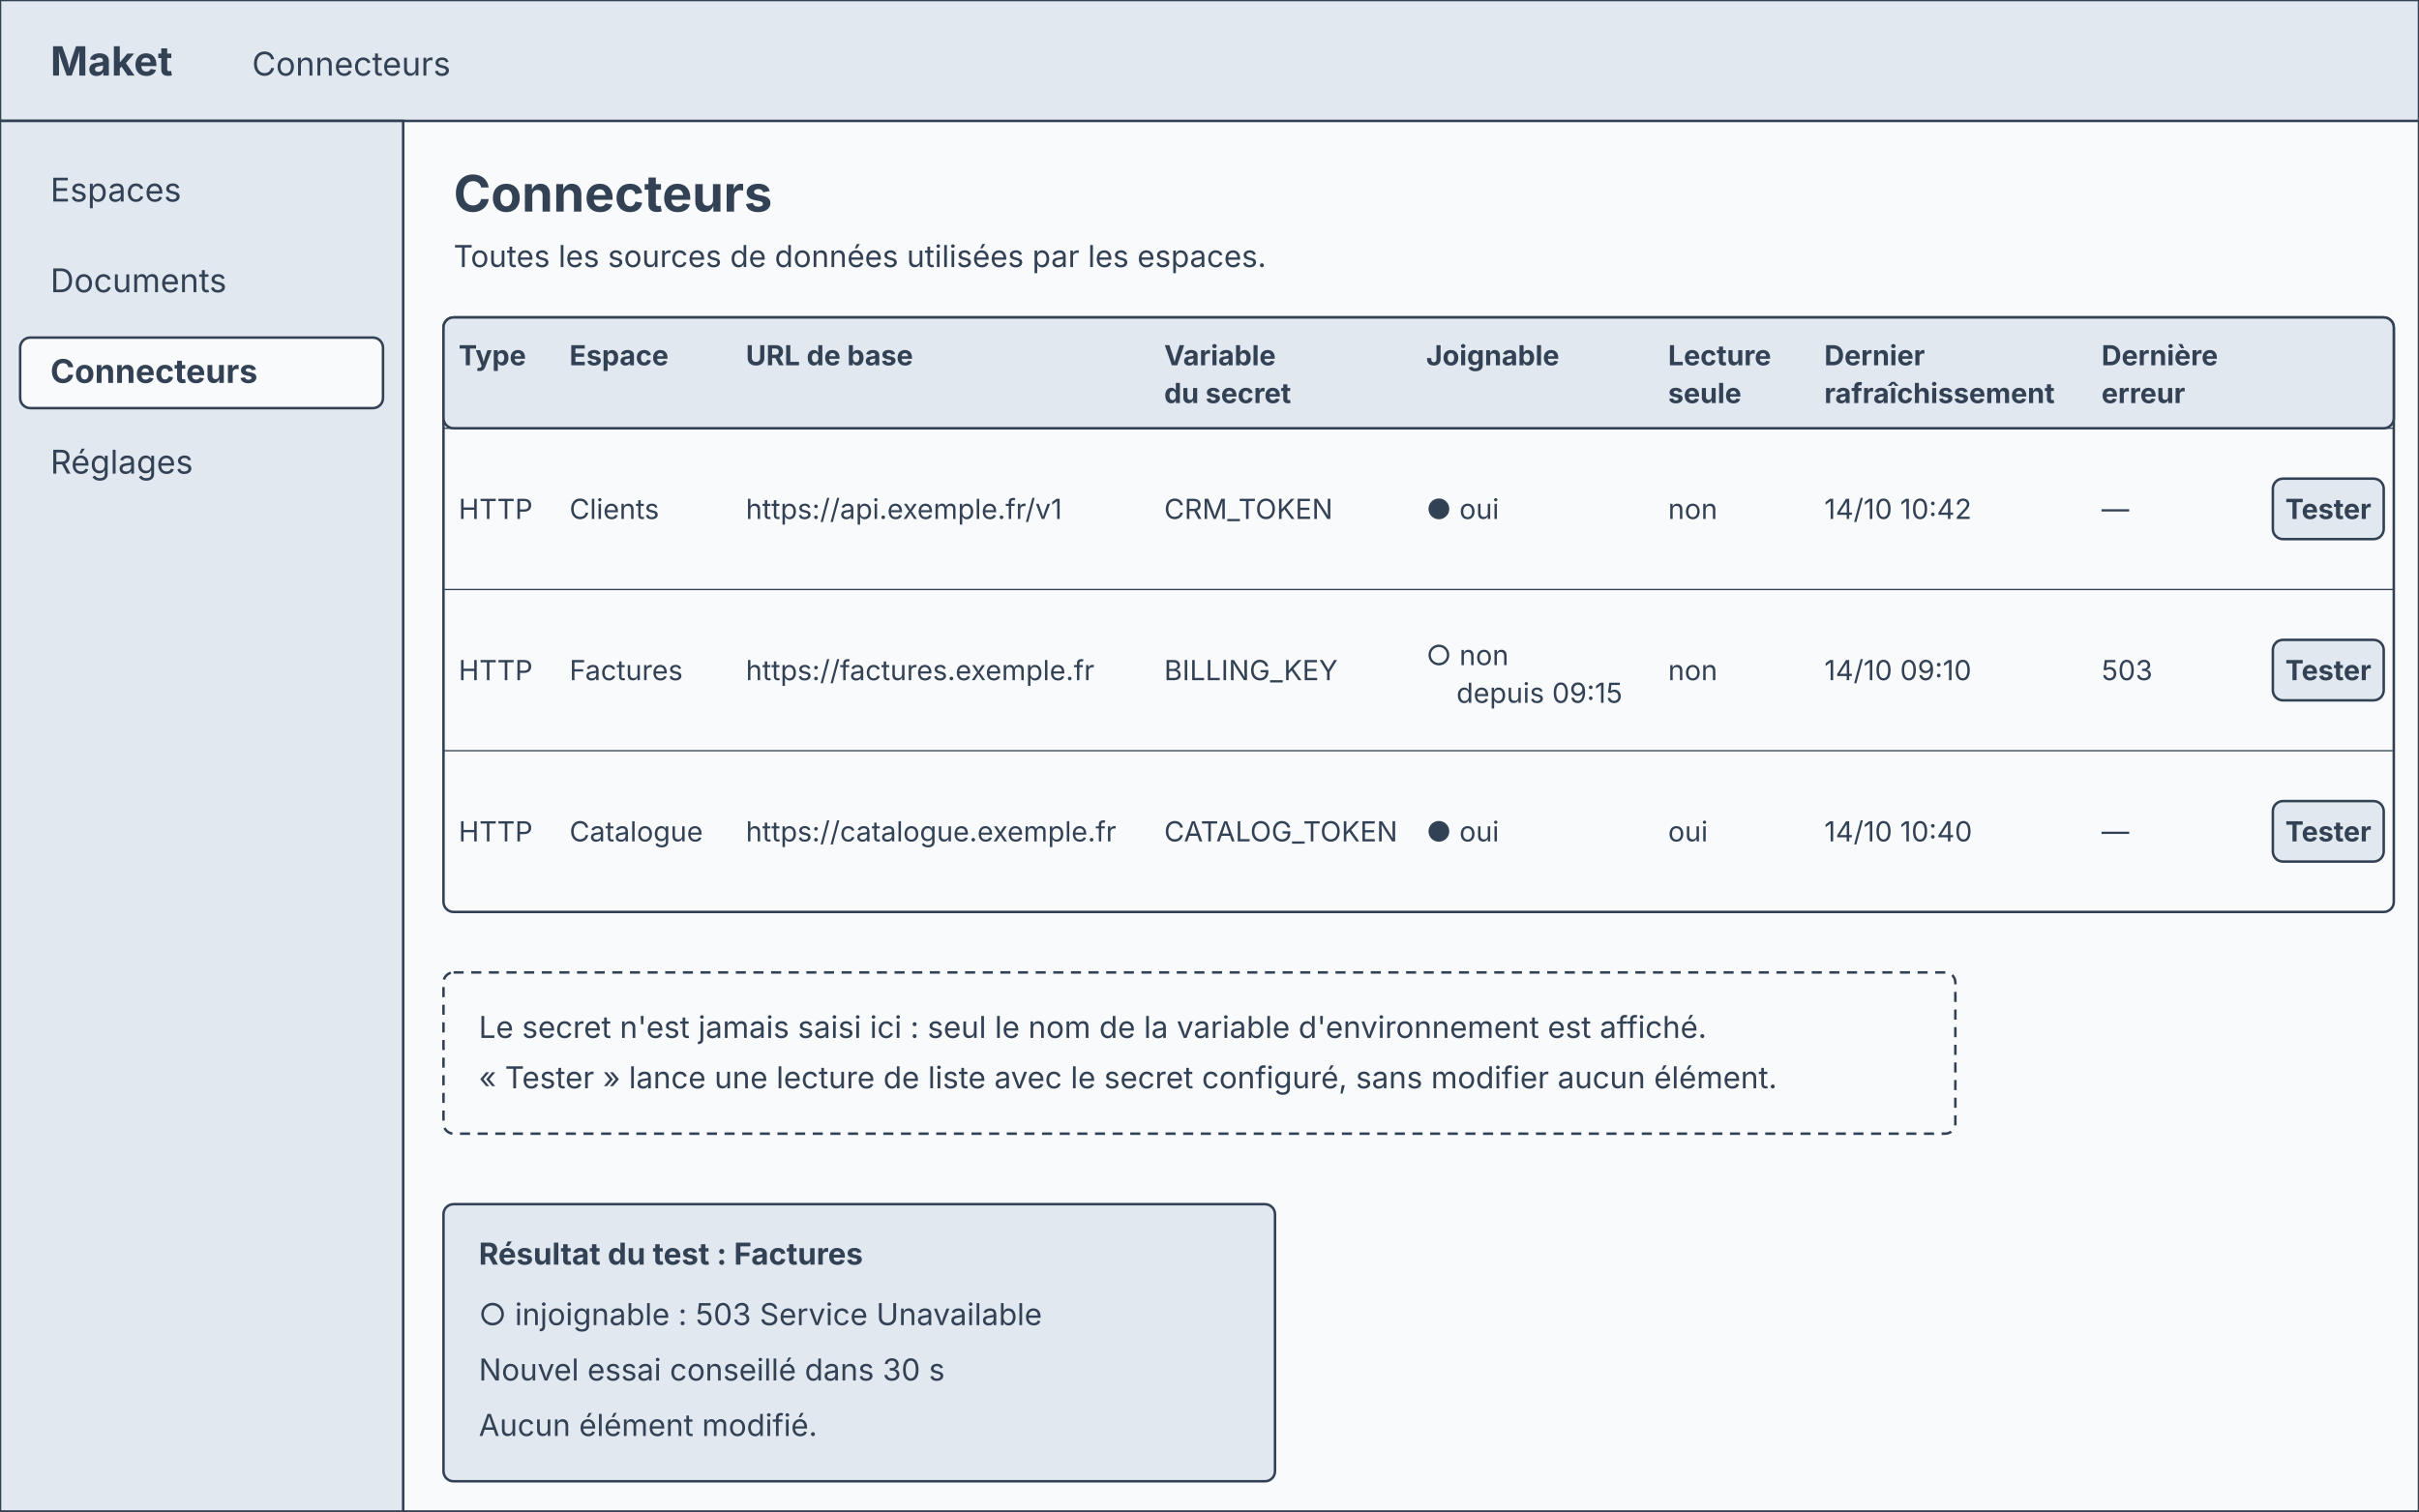
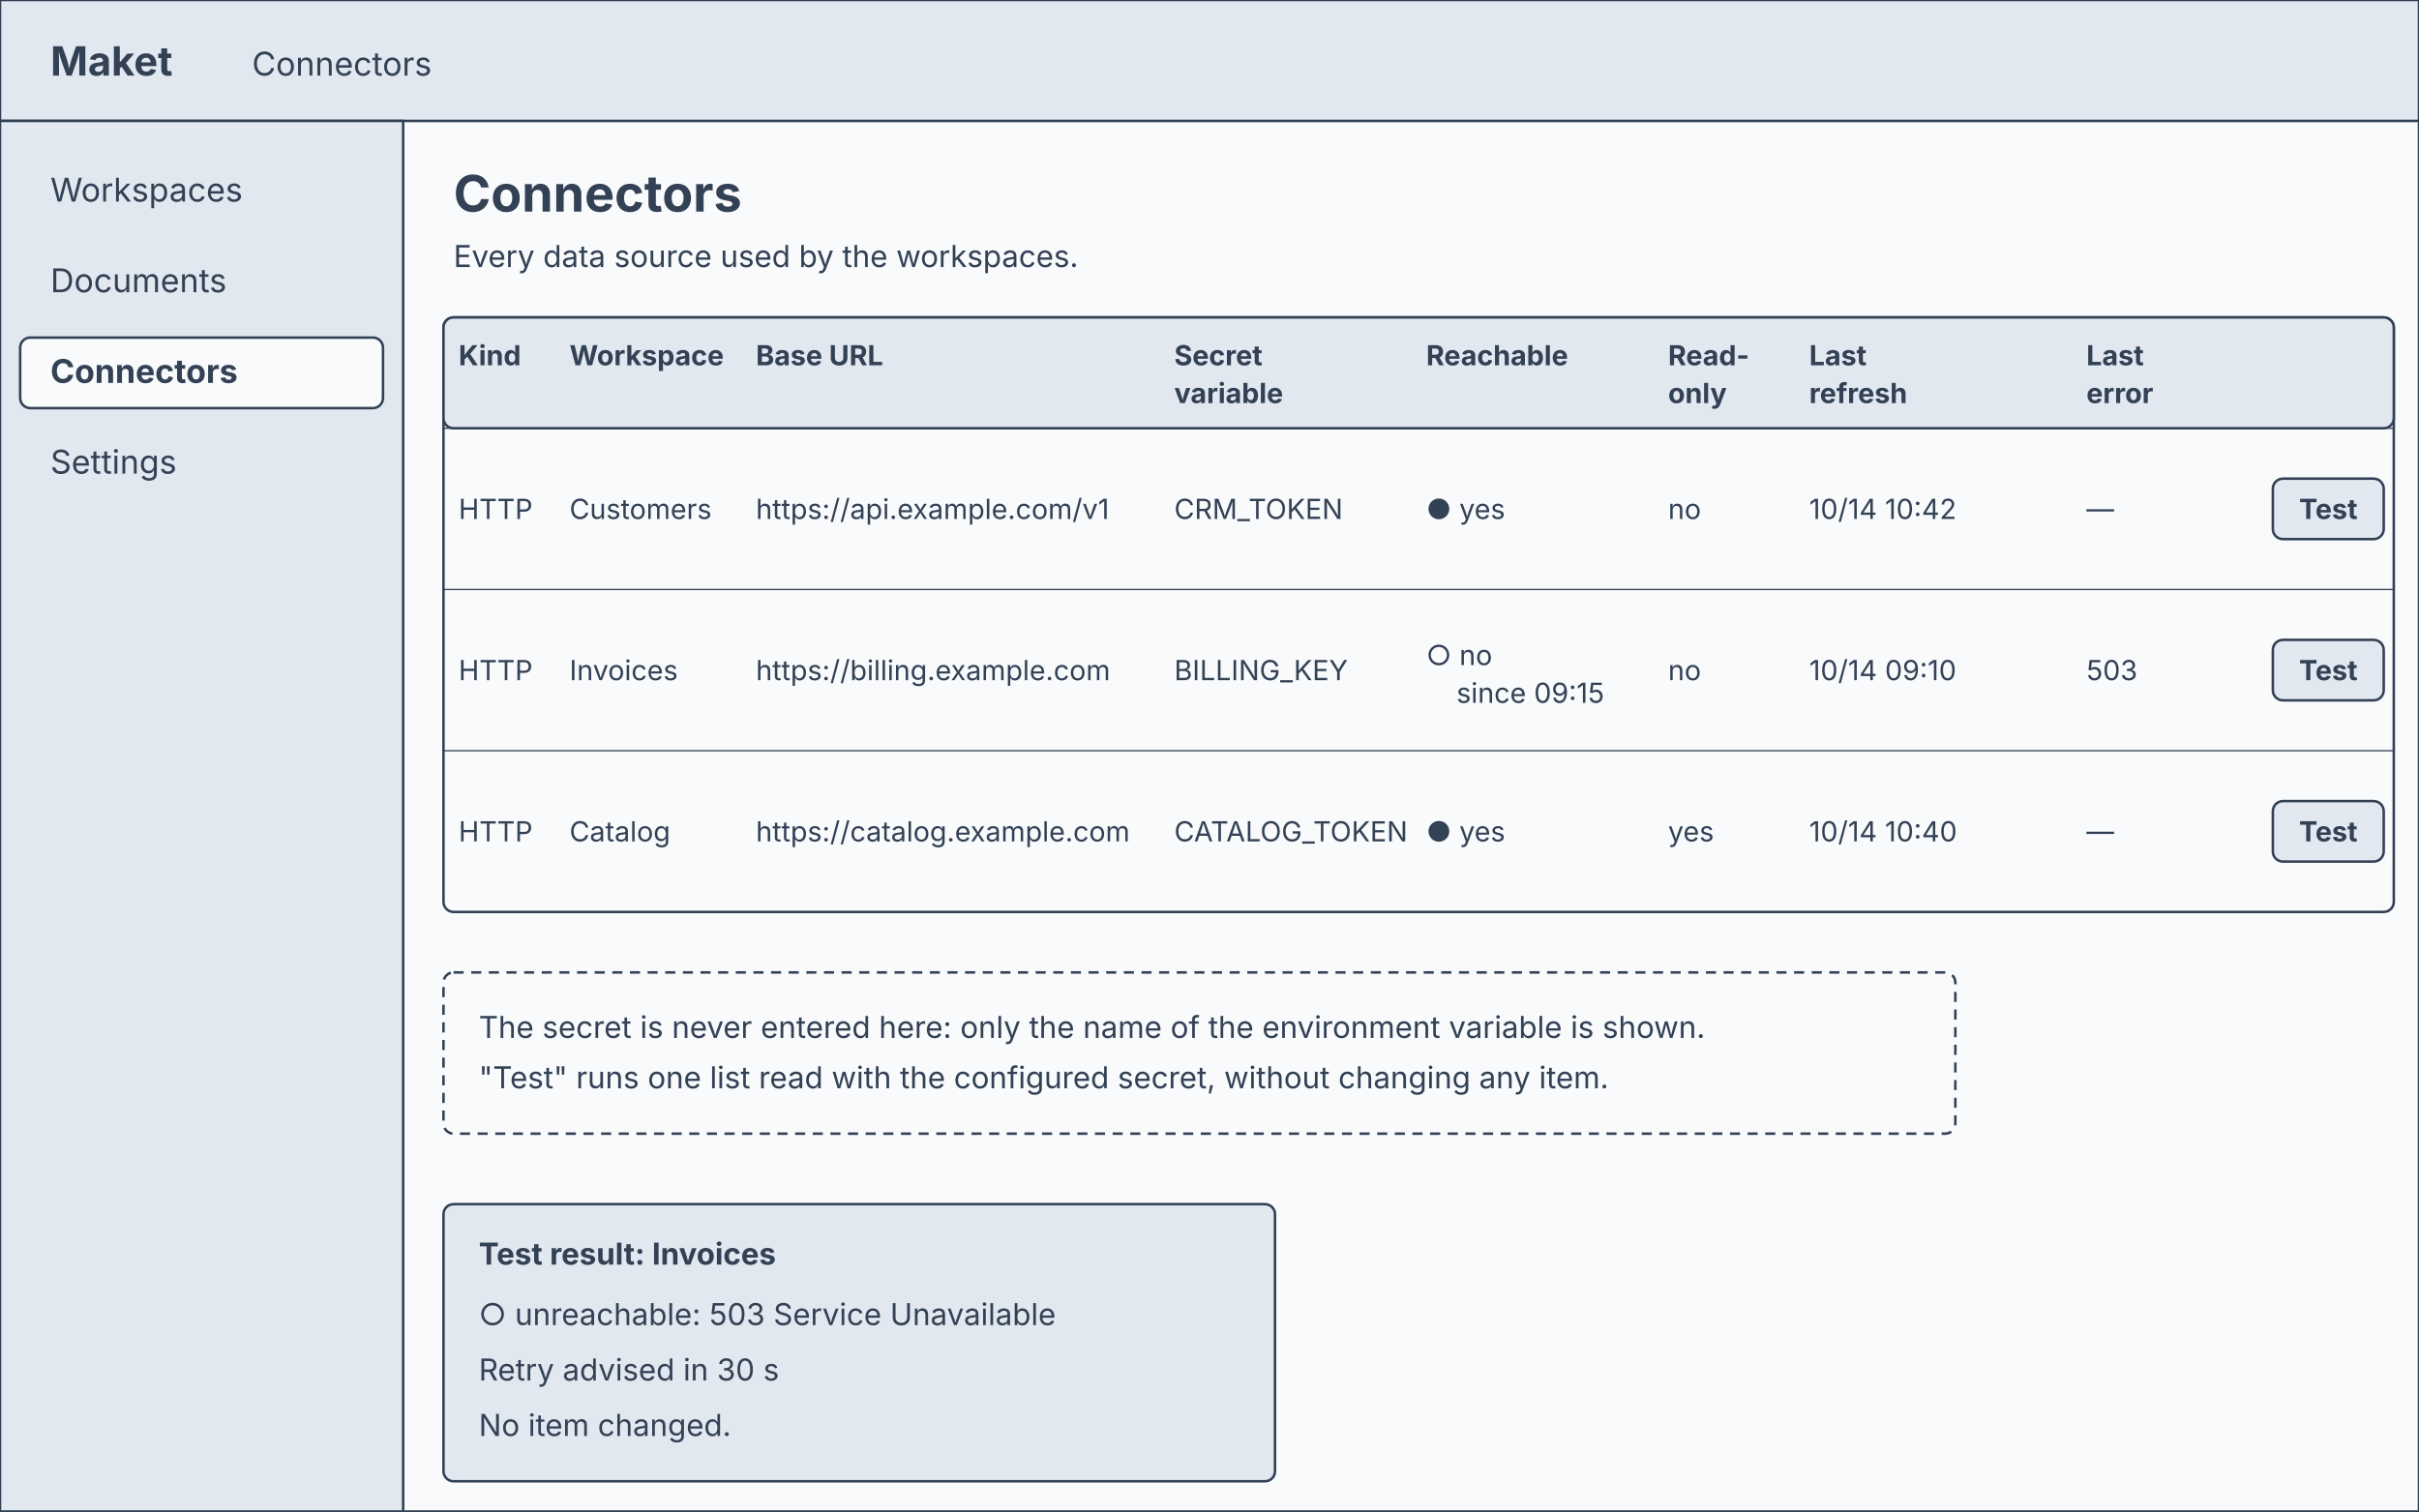
<svg xmlns="http://www.w3.org/2000/svg" viewBox="0 0 960 600" width="960" height="600" font-family="system-ui, -apple-system, 'Segoe UI', sans-serif">
  <rect x="0" y="0" width="960" height="600" rx="0" fill="#f8fafc" stroke="#334155" stroke-width="1" />
  <rect x="0" y="0" width="960" height="48" rx="0" fill="#e2e8f0" stroke="#334155" stroke-width="1" />
  <text x="20" y="30" font-size="16" font-weight="bold" text-anchor="start" fill="#334155">Maket</text>
-   <text x="100" y="30" font-size="13" font-weight="normal" text-anchor="start" fill="#334155">Connecteurs</text>
+   <text x="100" y="30" font-size="13" font-weight="normal" text-anchor="start" fill="#334155">Connectors</text>
  <rect x="0" y="48" width="160" height="552" rx="0" fill="#e2e8f0" stroke="#334155" stroke-width="1" />
-   <text x="20" y="80" font-size="13" font-weight="normal" text-anchor="start" fill="#334155">Espaces</text>
+   <text x="20" y="80" font-size="13" font-weight="normal" text-anchor="start" fill="#334155">Workspaces</text>
  <text x="20" y="116" font-size="13" font-weight="normal" text-anchor="start" fill="#334155">Documents</text>
  <rect x="8" y="134" width="144" height="28" rx="4" fill="#f8fafc" stroke="#334155" stroke-width="1" />
-   <text x="20" y="152" font-size="13" font-weight="bold" text-anchor="start" fill="#334155">Connecteurs</text>
-   <text x="20" y="188" font-size="13" font-weight="normal" text-anchor="start" fill="#334155">Réglages</text>
-   <text x="180" y="84" font-size="20" font-weight="bold" text-anchor="start" fill="#334155">Connecteurs</text>
-   <text x="180" y="106" font-size="12" font-weight="normal" text-anchor="start" fill="#334155">Toutes les sources de données utilisées par les espaces.</text>
+   <text x="20" y="152" font-size="13" font-weight="bold" text-anchor="start" fill="#334155">Connectors</text>
+   <text x="20" y="188" font-size="13" font-weight="normal" text-anchor="start" fill="#334155">Settings</text>
+   <text x="180" y="84" font-size="20" font-weight="bold" text-anchor="start" fill="#334155">Connectors</text>
+   <text x="180" y="106" font-size="12" font-weight="normal" text-anchor="start" fill="#334155">Every data source used by the workspaces.</text>
  <rect x="176" y="126" width="774" height="236" rx="4" fill="#f8fafc" stroke="#334155" stroke-width="1" />
  <rect x="176" y="126" width="774" height="44" rx="4" fill="#e2e8f0" stroke="#334155" stroke-width="1" />
-   <text x="182" y="145" font-size="11" font-weight="bold" text-anchor="start" fill="#334155">Type</text>
-   <text x="226" y="145" font-size="11" font-weight="bold" text-anchor="start" fill="#334155">Espace</text>
-   <text x="296" y="145" font-size="11" font-weight="bold" text-anchor="start" fill="#334155">URL de base</text>
-   <text x="462" y="145" font-size="11" font-weight="bold" text-anchor="start" fill="#334155">Variable</text>
-   <text x="462" y="160" font-size="11" font-weight="bold" text-anchor="start" fill="#334155">du secret</text>
-   <text x="566" y="145" font-size="11" font-weight="bold" text-anchor="start" fill="#334155">Joignable</text>
-   <text x="662" y="145" font-size="11" font-weight="bold" text-anchor="start" fill="#334155">Lecture</text>
-   <text x="662" y="160" font-size="11" font-weight="bold" text-anchor="start" fill="#334155">seule</text>
-   <text x="724" y="145" font-size="11" font-weight="bold" text-anchor="start" fill="#334155">Dernier</text>
-   <text x="724" y="160" font-size="11" font-weight="bold" text-anchor="start" fill="#334155">rafraîchissement</text>
-   <text x="834" y="145" font-size="11" font-weight="bold" text-anchor="start" fill="#334155">Dernière</text>
-   <text x="834" y="160" font-size="11" font-weight="bold" text-anchor="start" fill="#334155">erreur</text>
+   <text x="182" y="145" font-size="11" font-weight="bold" text-anchor="start" fill="#334155">Kind</text>
+   <text x="226" y="145" font-size="11" font-weight="bold" text-anchor="start" fill="#334155">Workspace</text>
+   <text x="300" y="145" font-size="11" font-weight="bold" text-anchor="start" fill="#334155">Base URL</text>
+   <text x="466" y="145" font-size="11" font-weight="bold" text-anchor="start" fill="#334155">Secret</text>
+   <text x="466" y="160" font-size="11" font-weight="bold" text-anchor="start" fill="#334155">variable</text>
+   <text x="566" y="145" font-size="11" font-weight="bold" text-anchor="start" fill="#334155">Reachable</text>
+   <text x="662" y="145" font-size="11" font-weight="bold" text-anchor="start" fill="#334155">Read-</text>
+   <text x="662" y="160" font-size="11" font-weight="bold" text-anchor="start" fill="#334155">only</text>
+   <text x="718" y="145" font-size="11" font-weight="bold" text-anchor="start" fill="#334155">Last</text>
+   <text x="718" y="160" font-size="11" font-weight="bold" text-anchor="start" fill="#334155">refresh</text>
+   <text x="828" y="145" font-size="11" font-weight="bold" text-anchor="start" fill="#334155">Last</text>
+   <text x="828" y="160" font-size="11" font-weight="bold" text-anchor="start" fill="#334155">error</text>
  <text x="904" y="145" font-size="11" font-weight="bold" text-anchor="start" fill="#334155" />
  <line x1="176" y1="170" x2="950" y2="170" stroke="#334155" stroke-width="0.5" />
  <text x="182" y="206" font-size="11" font-weight="normal" text-anchor="start" fill="#334155">HTTP</text>
-   <text x="226" y="206" font-size="11" font-weight="normal" text-anchor="start" fill="#334155">Clients</text>
-   <text x="296" y="206" font-size="11" font-weight="normal" text-anchor="start" fill="#334155">https://api.exemple.fr/v1</text>
-   <text x="462" y="206" font-size="11" font-weight="normal" text-anchor="start" fill="#334155">CRM_TOKEN</text>
-   <text x="566" y="206" font-size="11" font-weight="normal" text-anchor="start" fill="#334155">● oui</text>
-   <text x="662" y="206" font-size="11" font-weight="normal" text-anchor="start" fill="#334155">non</text>
-   <text x="724" y="206" font-size="11" font-weight="normal" text-anchor="start" fill="#334155">14/10 10:42</text>
-   <text x="834" y="206" font-size="11" font-weight="normal" text-anchor="start" fill="#334155">—</text>
+   <text x="226" y="206" font-size="11" font-weight="normal" text-anchor="start" fill="#334155">Customers</text>
+   <text x="300" y="206" font-size="11" font-weight="normal" text-anchor="start" fill="#334155">https://api.example.com/v1</text>
+   <text x="466" y="206" font-size="11" font-weight="normal" text-anchor="start" fill="#334155">CRM_TOKEN</text>
+   <text x="566" y="206" font-size="11" font-weight="normal" text-anchor="start" fill="#334155">● yes</text>
+   <text x="662" y="206" font-size="11" font-weight="normal" text-anchor="start" fill="#334155">no</text>
+   <text x="718" y="206" font-size="11" font-weight="normal" text-anchor="start" fill="#334155">10/14 10:42</text>
+   <text x="828" y="206" font-size="11" font-weight="normal" text-anchor="start" fill="#334155">—</text>
  <rect x="902" y="190" width="44" height="24" rx="4" fill="#e2e8f0" stroke="#334155" stroke-width="1" />
-   <text x="924" y="206" font-size="11" font-weight="bold" text-anchor="middle" fill="#334155">Tester</text>
+   <text x="924" y="206" font-size="11" font-weight="bold" text-anchor="middle" fill="#334155">Test</text>
  <line x1="176" y1="234" x2="950" y2="234" stroke="#334155" stroke-width="0.5" />
  <text x="182" y="270" font-size="11" font-weight="normal" text-anchor="start" fill="#334155">HTTP</text>
-   <text x="226" y="270" font-size="11" font-weight="normal" text-anchor="start" fill="#334155">Factures</text>
-   <text x="296" y="270" font-size="11" font-weight="normal" text-anchor="start" fill="#334155">https://factures.exemple.fr</text>
-   <text x="462" y="270" font-size="11" font-weight="normal" text-anchor="start" fill="#334155">BILLING_KEY</text>
-   <text x="566" y="264" font-size="11" font-weight="normal" text-anchor="start" fill="#334155">○ non</text>
-   <text x="578" y="279" font-size="11" font-weight="normal" text-anchor="start" fill="#334155">depuis 09:15</text>
-   <text x="662" y="270" font-size="11" font-weight="normal" text-anchor="start" fill="#334155">non</text>
-   <text x="724" y="270" font-size="11" font-weight="normal" text-anchor="start" fill="#334155">14/10 09:10</text>
-   <text x="834" y="270" font-size="11" font-weight="normal" text-anchor="start" fill="#334155">503</text>
+   <text x="226" y="270" font-size="11" font-weight="normal" text-anchor="start" fill="#334155">Invoices</text>
+   <text x="300" y="270" font-size="11" font-weight="normal" text-anchor="start" fill="#334155">https://billing.example.com</text>
+   <text x="466" y="270" font-size="11" font-weight="normal" text-anchor="start" fill="#334155">BILLING_KEY</text>
+   <text x="566" y="264" font-size="11" font-weight="normal" text-anchor="start" fill="#334155">○ no</text>
+   <text x="578" y="279" font-size="11" font-weight="normal" text-anchor="start" fill="#334155">since 09:15</text>
+   <text x="662" y="270" font-size="11" font-weight="normal" text-anchor="start" fill="#334155">no</text>
+   <text x="718" y="270" font-size="11" font-weight="normal" text-anchor="start" fill="#334155">10/14 09:10</text>
+   <text x="828" y="270" font-size="11" font-weight="normal" text-anchor="start" fill="#334155">503</text>
  <rect x="902" y="254" width="44" height="24" rx="4" fill="#e2e8f0" stroke="#334155" stroke-width="1" />
-   <text x="924" y="270" font-size="11" font-weight="bold" text-anchor="middle" fill="#334155">Tester</text>
+   <text x="924" y="270" font-size="11" font-weight="bold" text-anchor="middle" fill="#334155">Test</text>
  <line x1="176" y1="298" x2="950" y2="298" stroke="#334155" stroke-width="0.5" />
  <text x="182" y="334" font-size="11" font-weight="normal" text-anchor="start" fill="#334155">HTTP</text>
-   <text x="226" y="334" font-size="11" font-weight="normal" text-anchor="start" fill="#334155">Catalogue</text>
-   <text x="296" y="334" font-size="11" font-weight="normal" text-anchor="start" fill="#334155">https://catalogue.exemple.fr</text>
-   <text x="462" y="334" font-size="11" font-weight="normal" text-anchor="start" fill="#334155">CATALOG_TOKEN</text>
-   <text x="566" y="334" font-size="11" font-weight="normal" text-anchor="start" fill="#334155">● oui</text>
-   <text x="662" y="334" font-size="11" font-weight="normal" text-anchor="start" fill="#334155">oui</text>
-   <text x="724" y="334" font-size="11" font-weight="normal" text-anchor="start" fill="#334155">14/10 10:40</text>
-   <text x="834" y="334" font-size="11" font-weight="normal" text-anchor="start" fill="#334155">—</text>
+   <text x="226" y="334" font-size="11" font-weight="normal" text-anchor="start" fill="#334155">Catalog</text>
+   <text x="300" y="334" font-size="11" font-weight="normal" text-anchor="start" fill="#334155">https://catalog.example.com</text>
+   <text x="466" y="334" font-size="11" font-weight="normal" text-anchor="start" fill="#334155">CATALOG_TOKEN</text>
+   <text x="566" y="334" font-size="11" font-weight="normal" text-anchor="start" fill="#334155">● yes</text>
+   <text x="662" y="334" font-size="11" font-weight="normal" text-anchor="start" fill="#334155">yes</text>
+   <text x="718" y="334" font-size="11" font-weight="normal" text-anchor="start" fill="#334155">10/14 10:40</text>
+   <text x="828" y="334" font-size="11" font-weight="normal" text-anchor="start" fill="#334155">—</text>
  <rect x="902" y="318" width="44" height="24" rx="4" fill="#e2e8f0" stroke="#334155" stroke-width="1" />
-   <text x="924" y="334" font-size="11" font-weight="bold" text-anchor="middle" fill="#334155">Tester</text>
+   <text x="924" y="334" font-size="11" font-weight="bold" text-anchor="middle" fill="#334155">Test</text>
  <rect x="176" y="386" width="600" height="64" rx="4" fill="#f8fafc" stroke="#334155" stroke-width="1" stroke-dasharray="4 3" />
-   <text x="190" y="412" font-size="12" font-weight="normal" text-anchor="start" fill="#334155">Le secret n'est jamais saisi ici : seul le nom de la variable d'environnement est affiché.</text>
-   <text x="190" y="432" font-size="12" font-weight="normal" text-anchor="start" fill="#334155">« Tester » lance une lecture de liste avec le secret configuré, sans modifier aucun élément.</text>
+   <text x="190" y="412" font-size="12" font-weight="normal" text-anchor="start" fill="#334155">The secret is never entered here: only the name of the environment variable is shown.</text>
+   <text x="190" y="432" font-size="12" font-weight="normal" text-anchor="start" fill="#334155">"Test" runs one list read with the configured secret, without changing any item.</text>
  <rect x="176" y="478" width="330" height="110" rx="4" fill="#e2e8f0" stroke="#334155" stroke-width="1" />
-   <text x="190" y="502" font-size="12" font-weight="bold" text-anchor="start" fill="#334155">Résultat du test : Factures</text>
-   <text x="190" y="526" font-size="12" font-weight="normal" text-anchor="start" fill="#334155">○ injoignable : 503 Service Unavailable</text>
-   <text x="190" y="548" font-size="12" font-weight="normal" text-anchor="start" fill="#334155">Nouvel essai conseillé dans 30 s</text>
-   <text x="190" y="570" font-size="12" font-weight="normal" text-anchor="start" fill="#334155">Aucun élément modifié.</text>
+   <text x="190" y="502" font-size="12" font-weight="bold" text-anchor="start" fill="#334155">Test result: Invoices</text>
+   <text x="190" y="526" font-size="12" font-weight="normal" text-anchor="start" fill="#334155">○ unreachable: 503 Service Unavailable</text>
+   <text x="190" y="548" font-size="12" font-weight="normal" text-anchor="start" fill="#334155">Retry advised in 30 s</text>
+   <text x="190" y="570" font-size="12" font-weight="normal" text-anchor="start" fill="#334155">No item changed.</text>
</svg>
